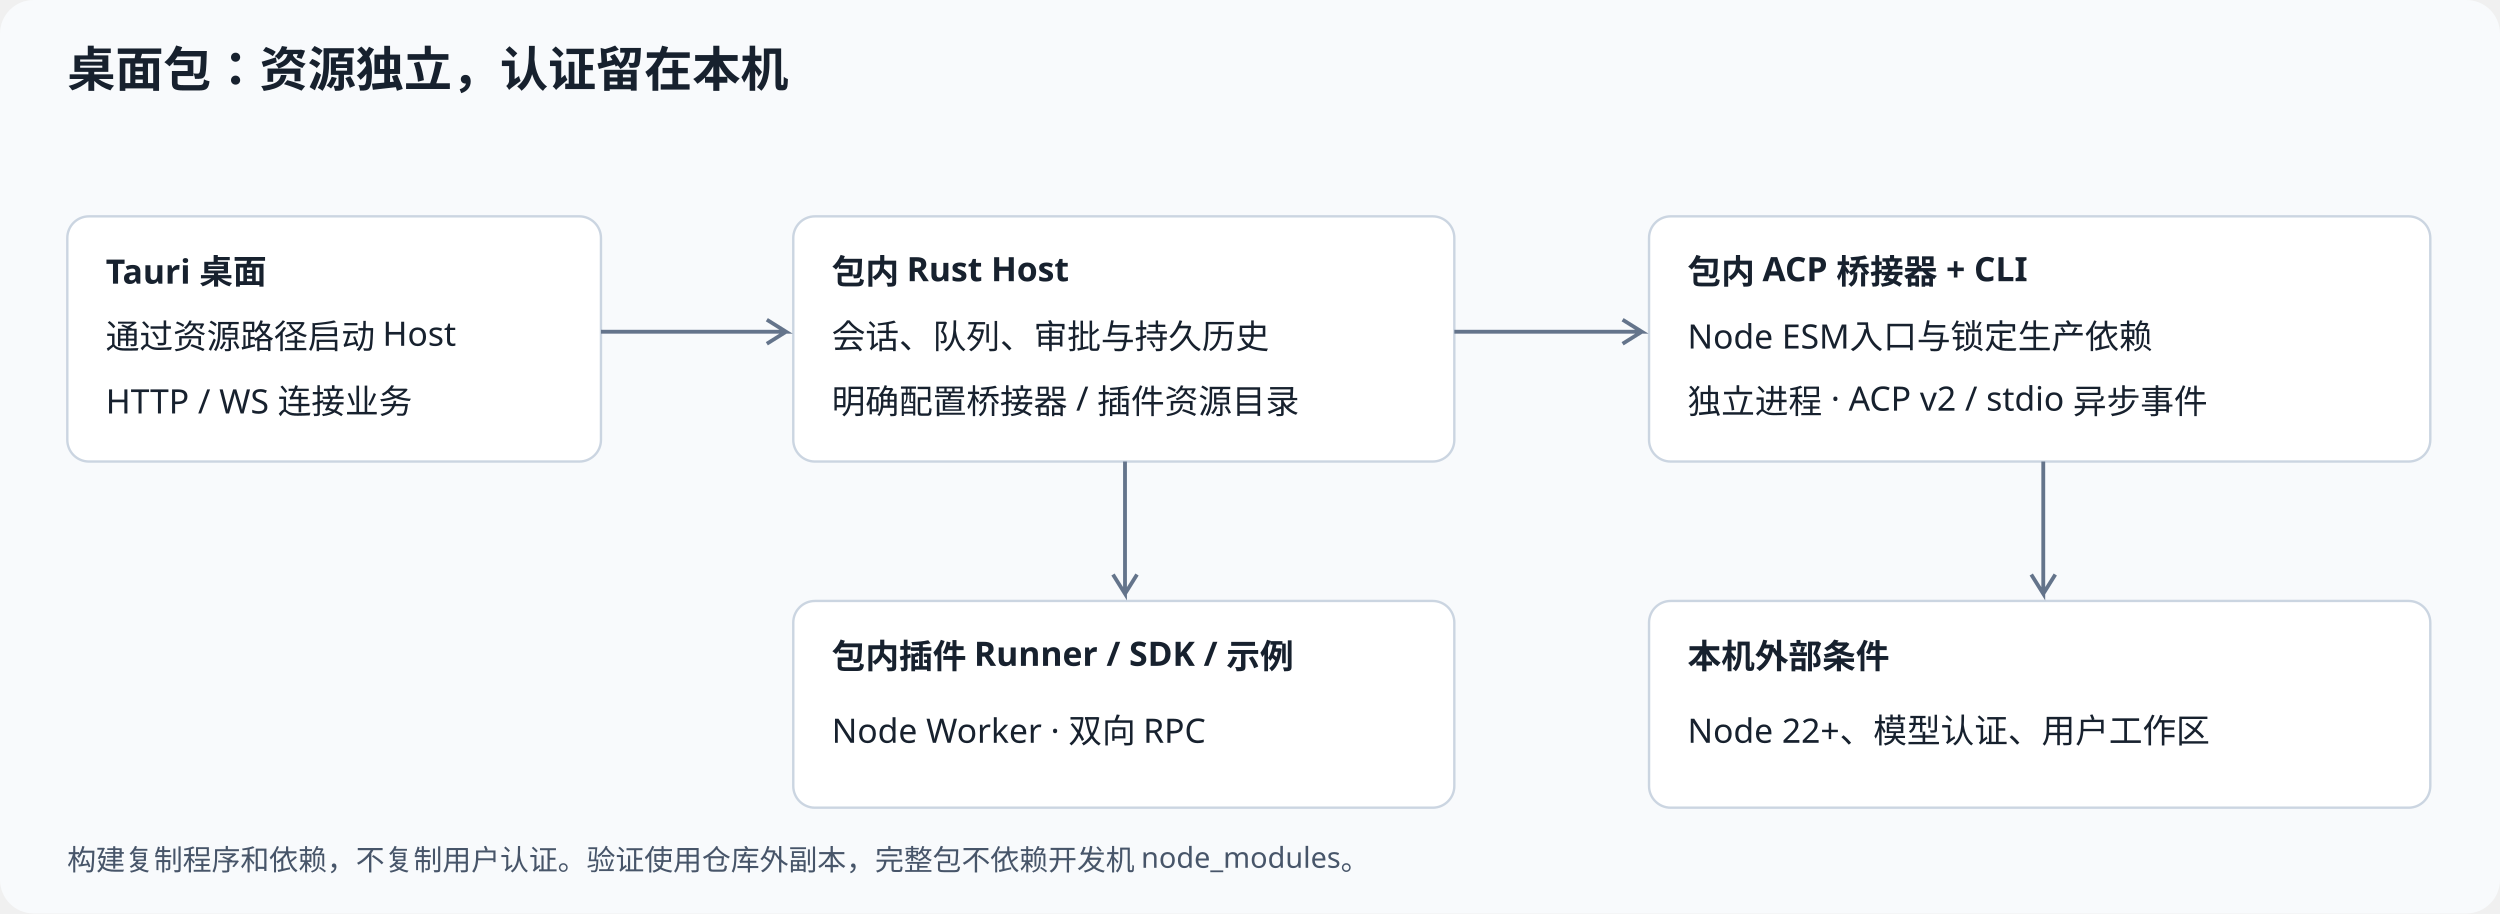
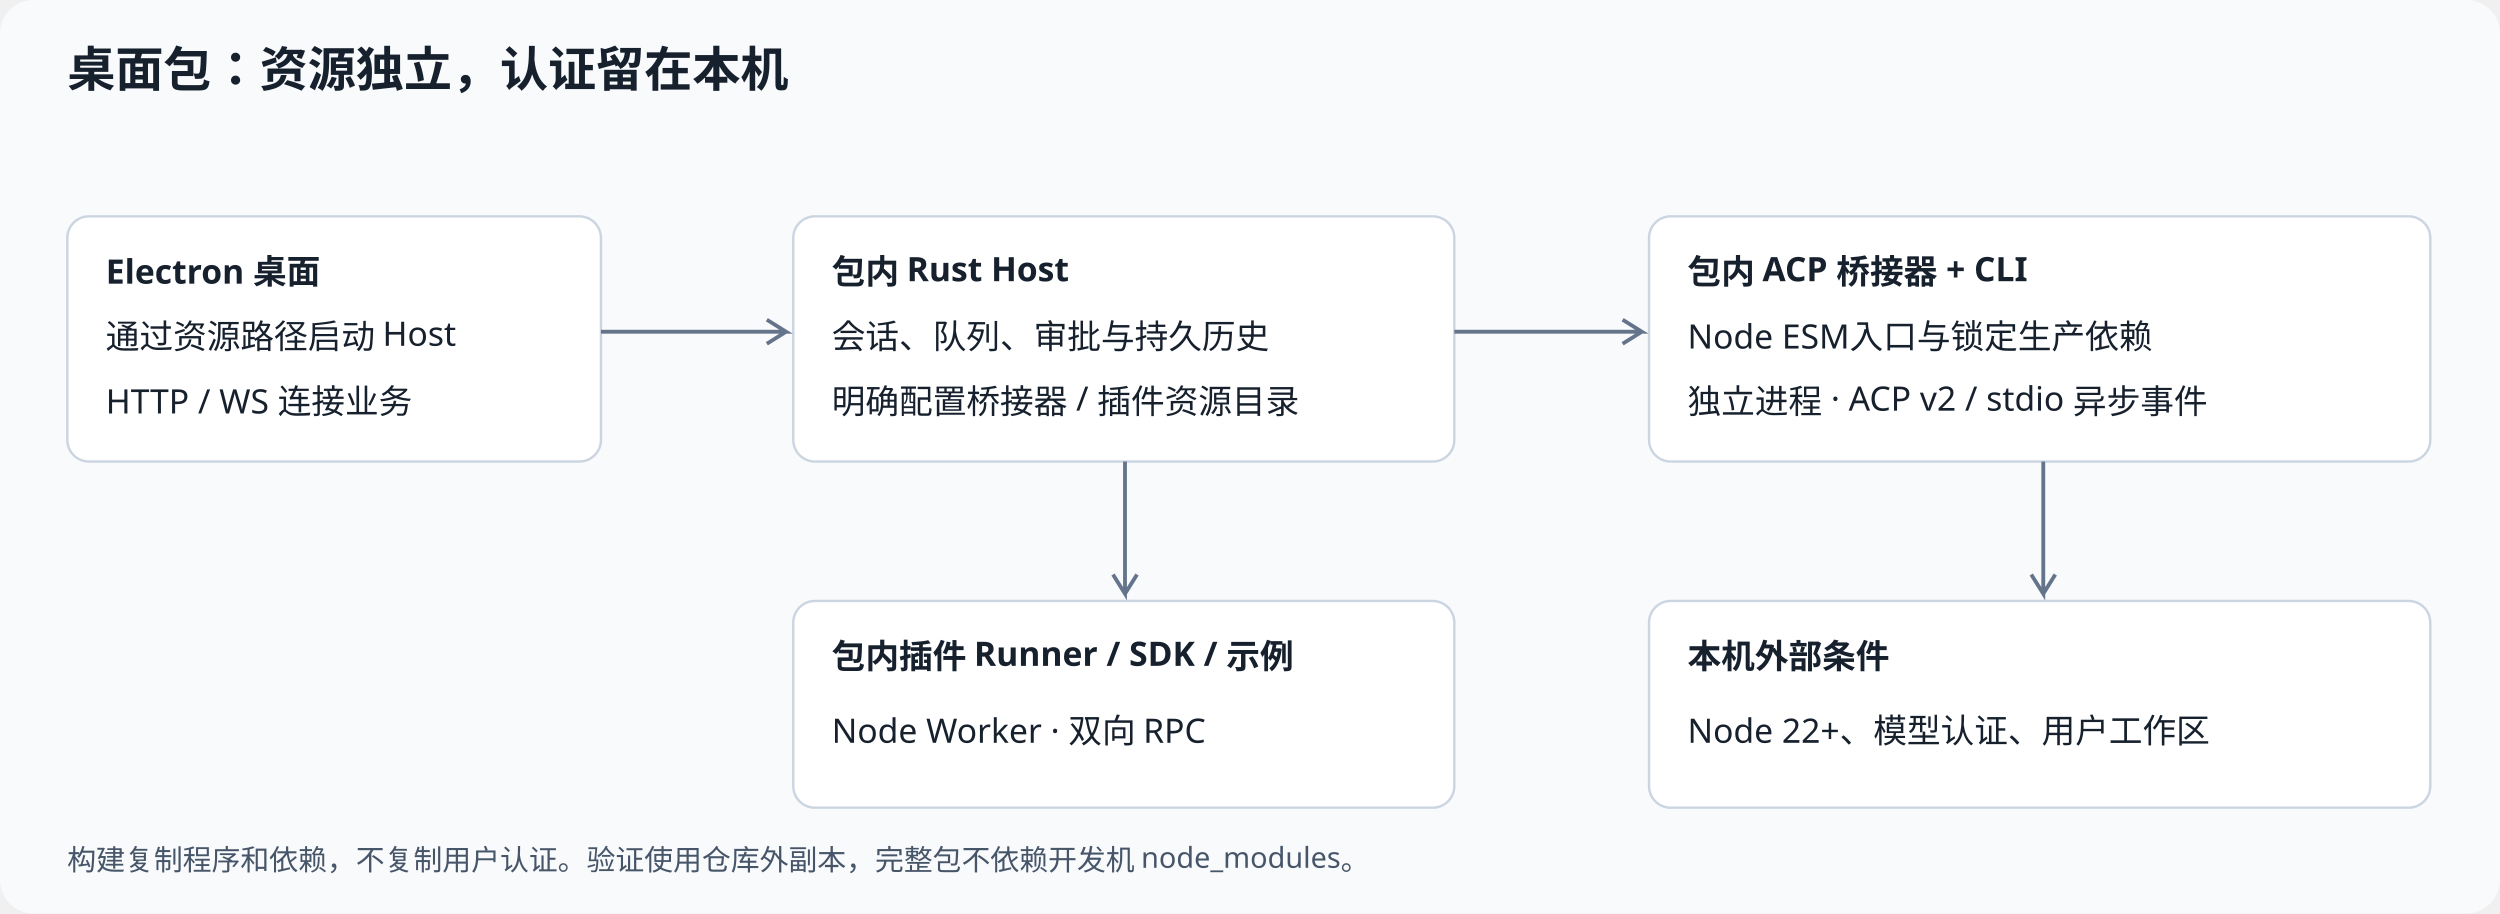
<svg xmlns="http://www.w3.org/2000/svg" width="1040" height="380" viewBox="0 0 1040 380">
  <rect width="1040" height="380" rx="14" fill="#f8fafc" />
  <g font-family="system-ui,sans-serif" fill="#17212e">
    <text x="28" y="36" font-size="20" font-weight="600">桌面包：资源独立，认证留在本机</text>
    <g fill="#fff" stroke="#cbd5e1">
      <rect x="28" y="90" width="222" height="102" rx="9" />
      <rect x="330" y="90" width="275" height="102" rx="9" />
      <rect x="686" y="90" width="325" height="102" rx="9" />
      <rect x="330" y="250" width="275" height="86" rx="9" />
      <rect x="686" y="250" width="325" height="86" rx="9" />
    </g>
    <g font-size="14">
-       <text x="44" y="118" font-weight="600">Tauri 桌面</text>
+       <text x="44" y="118" font-weight="600">Electron 桌面</text>
      <text x="44" y="145">通过资源路径启动 Host</text>
      <text x="44" y="172">HTTP / WS 连接业务</text>
      <text x="346" y="118" font-weight="600">包内 Rust Host</text>
      <text x="346" y="145">会话、队列、审批与持久历史</text>
      <text x="346" y="172">明确配置桥接器 / 插件资源目录</text>
      <text x="702" y="118" font-weight="600">包内 ACP 桥接器 + CLI</text>
      <text x="702" y="145">Node ESM入口与锁定生产依赖</text>
      <text x="702" y="172">独立进程 · ACP v2 / stdio 异步事件</text>
      <text x="346" y="278" font-weight="600">包内插件 Runner / SDK / 示例</text>
      <text x="346" y="309">Node Worker · 双向 RPC</text>
      <text x="702" y="278" font-weight="600">本机外部条件</text>
      <text x="702" y="309">Node 22+、模型认证、用户工作区</text>
    </g>
    <g stroke="#64748b" stroke-width="1.6" fill="none">
      <path d="M250 138H327L319 133M327 138L319 143M605 138H683L675 133M683 138L675 143M468 192V247L463 239M468 247L473 239M850 192V247L845 239M850 247L855 239" />
    </g>
    <text x="28" y="362" font-size="12" fill="#475569">构建复制程序和依赖，不复制用户认证。验证使用仓库外副本，完整包不依赖开发机 node_modules。</text>
  </g>
</svg>
